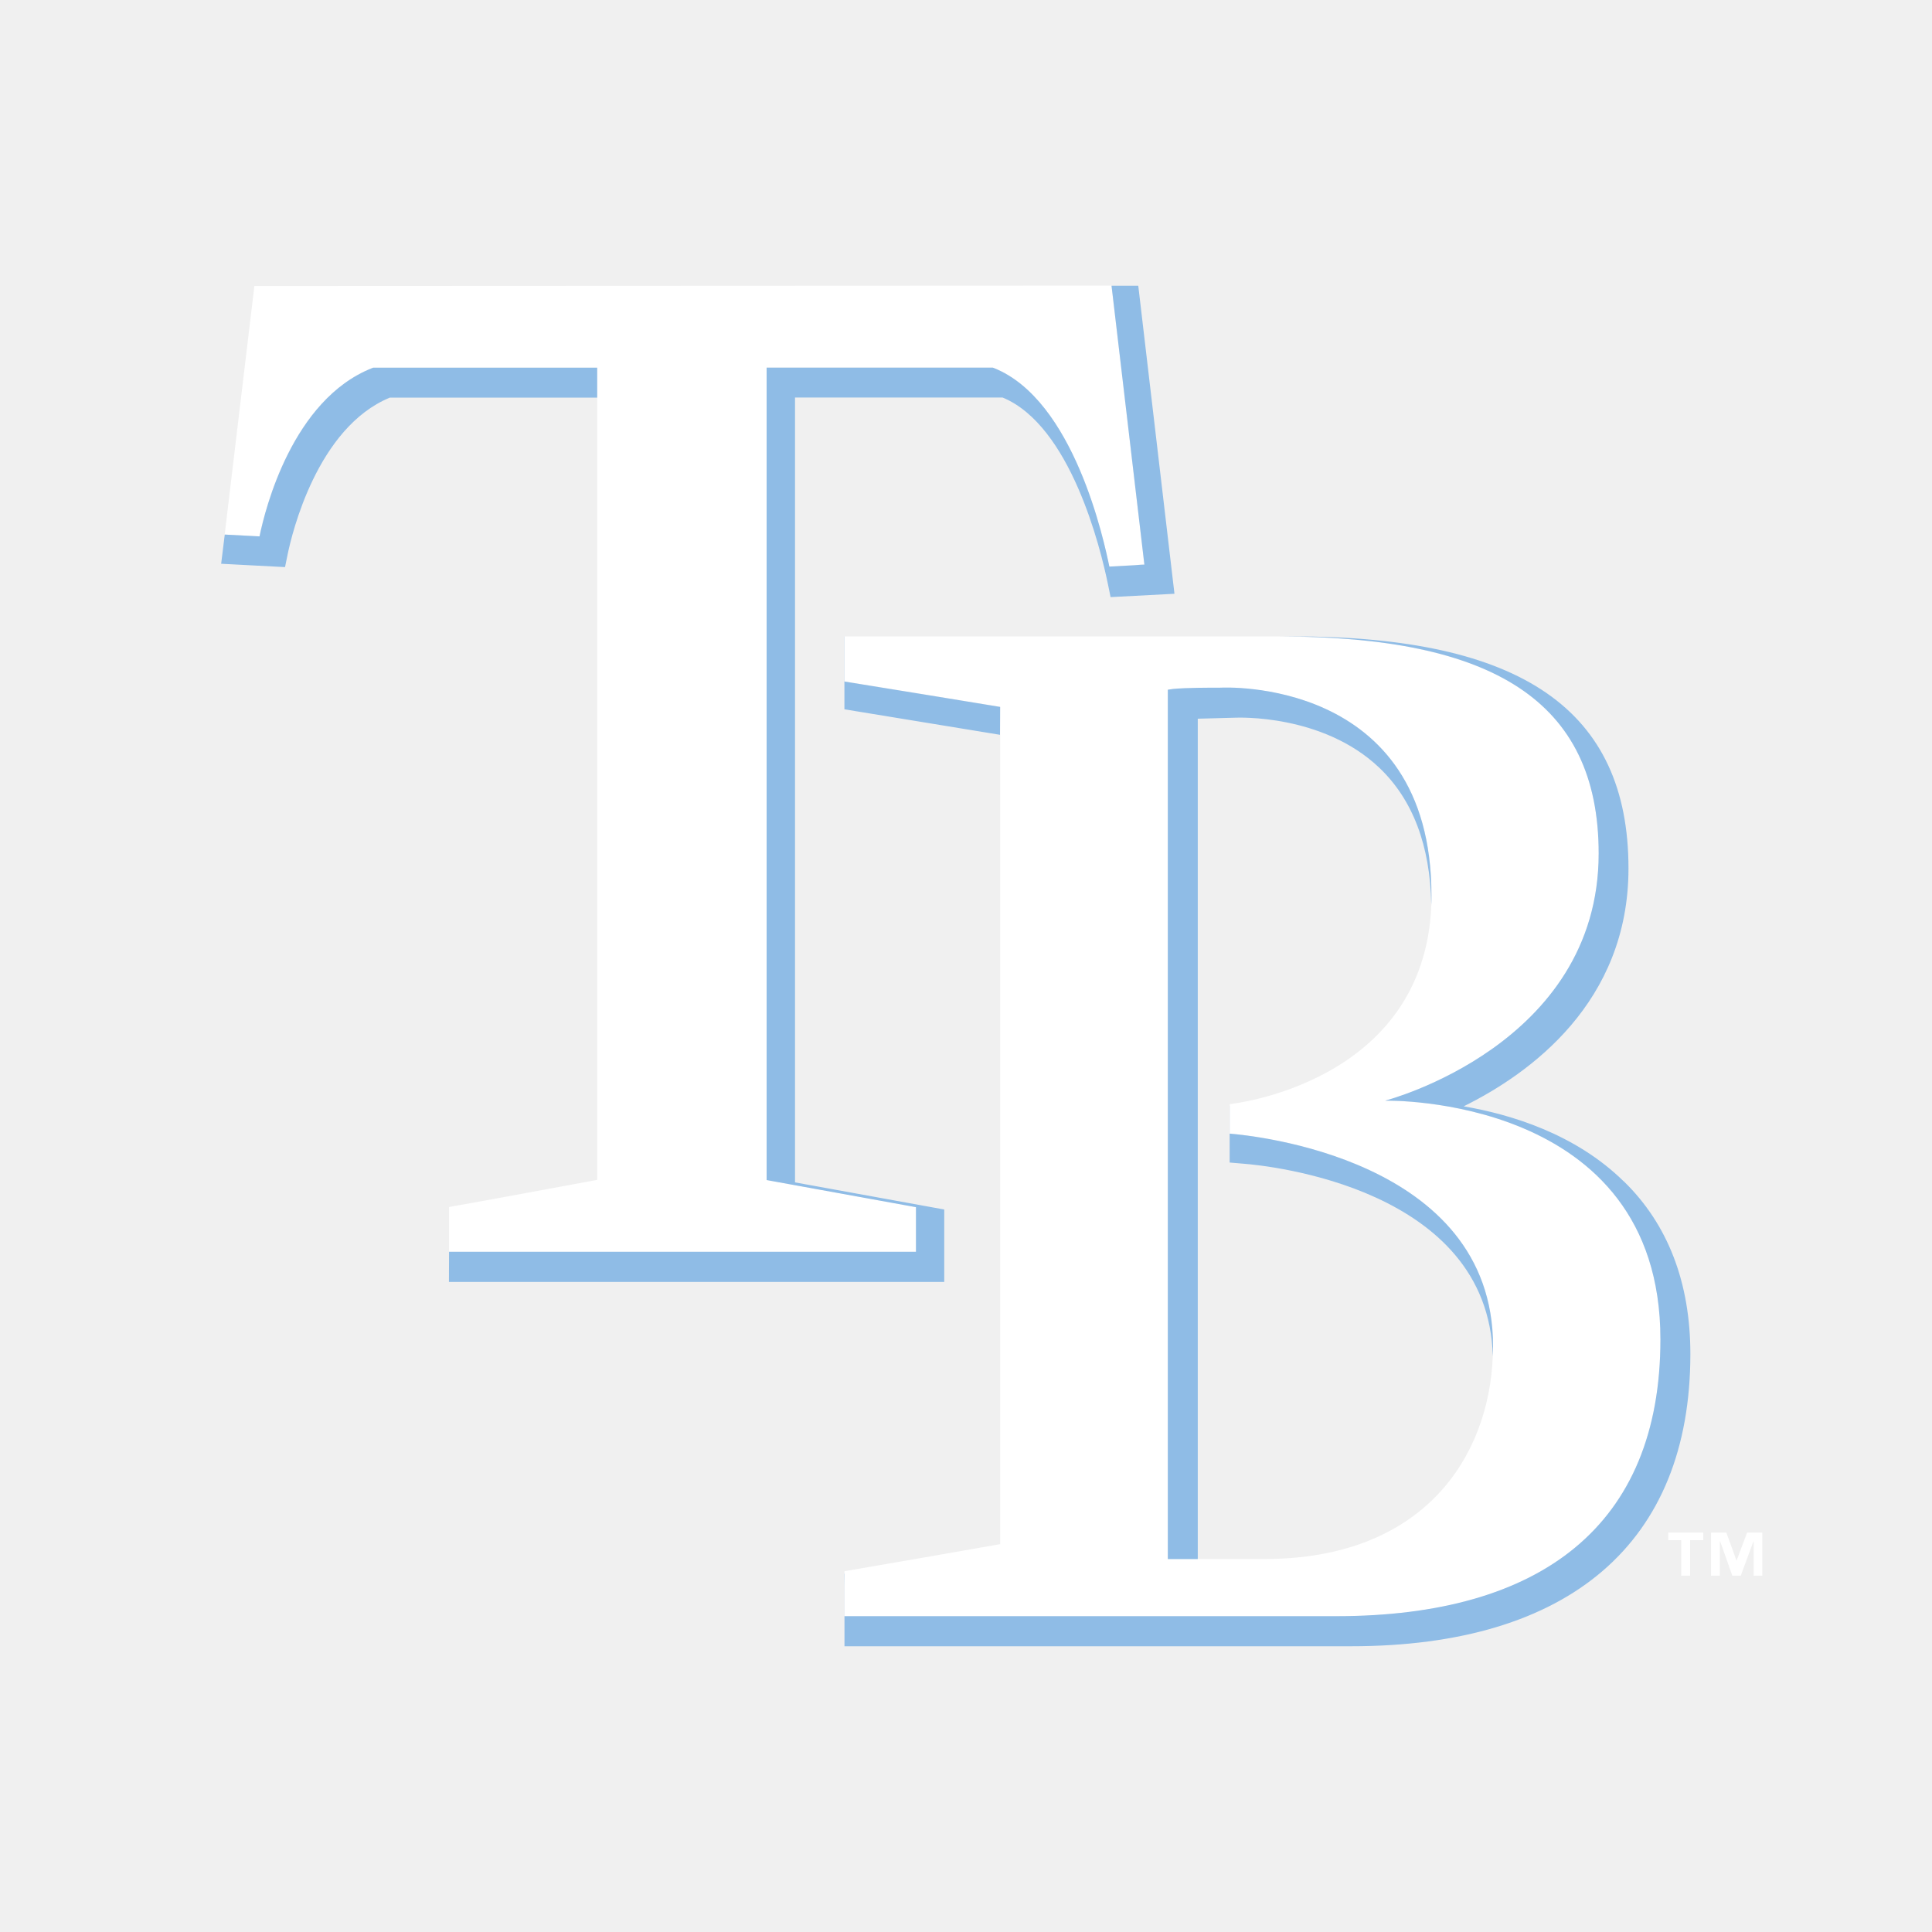
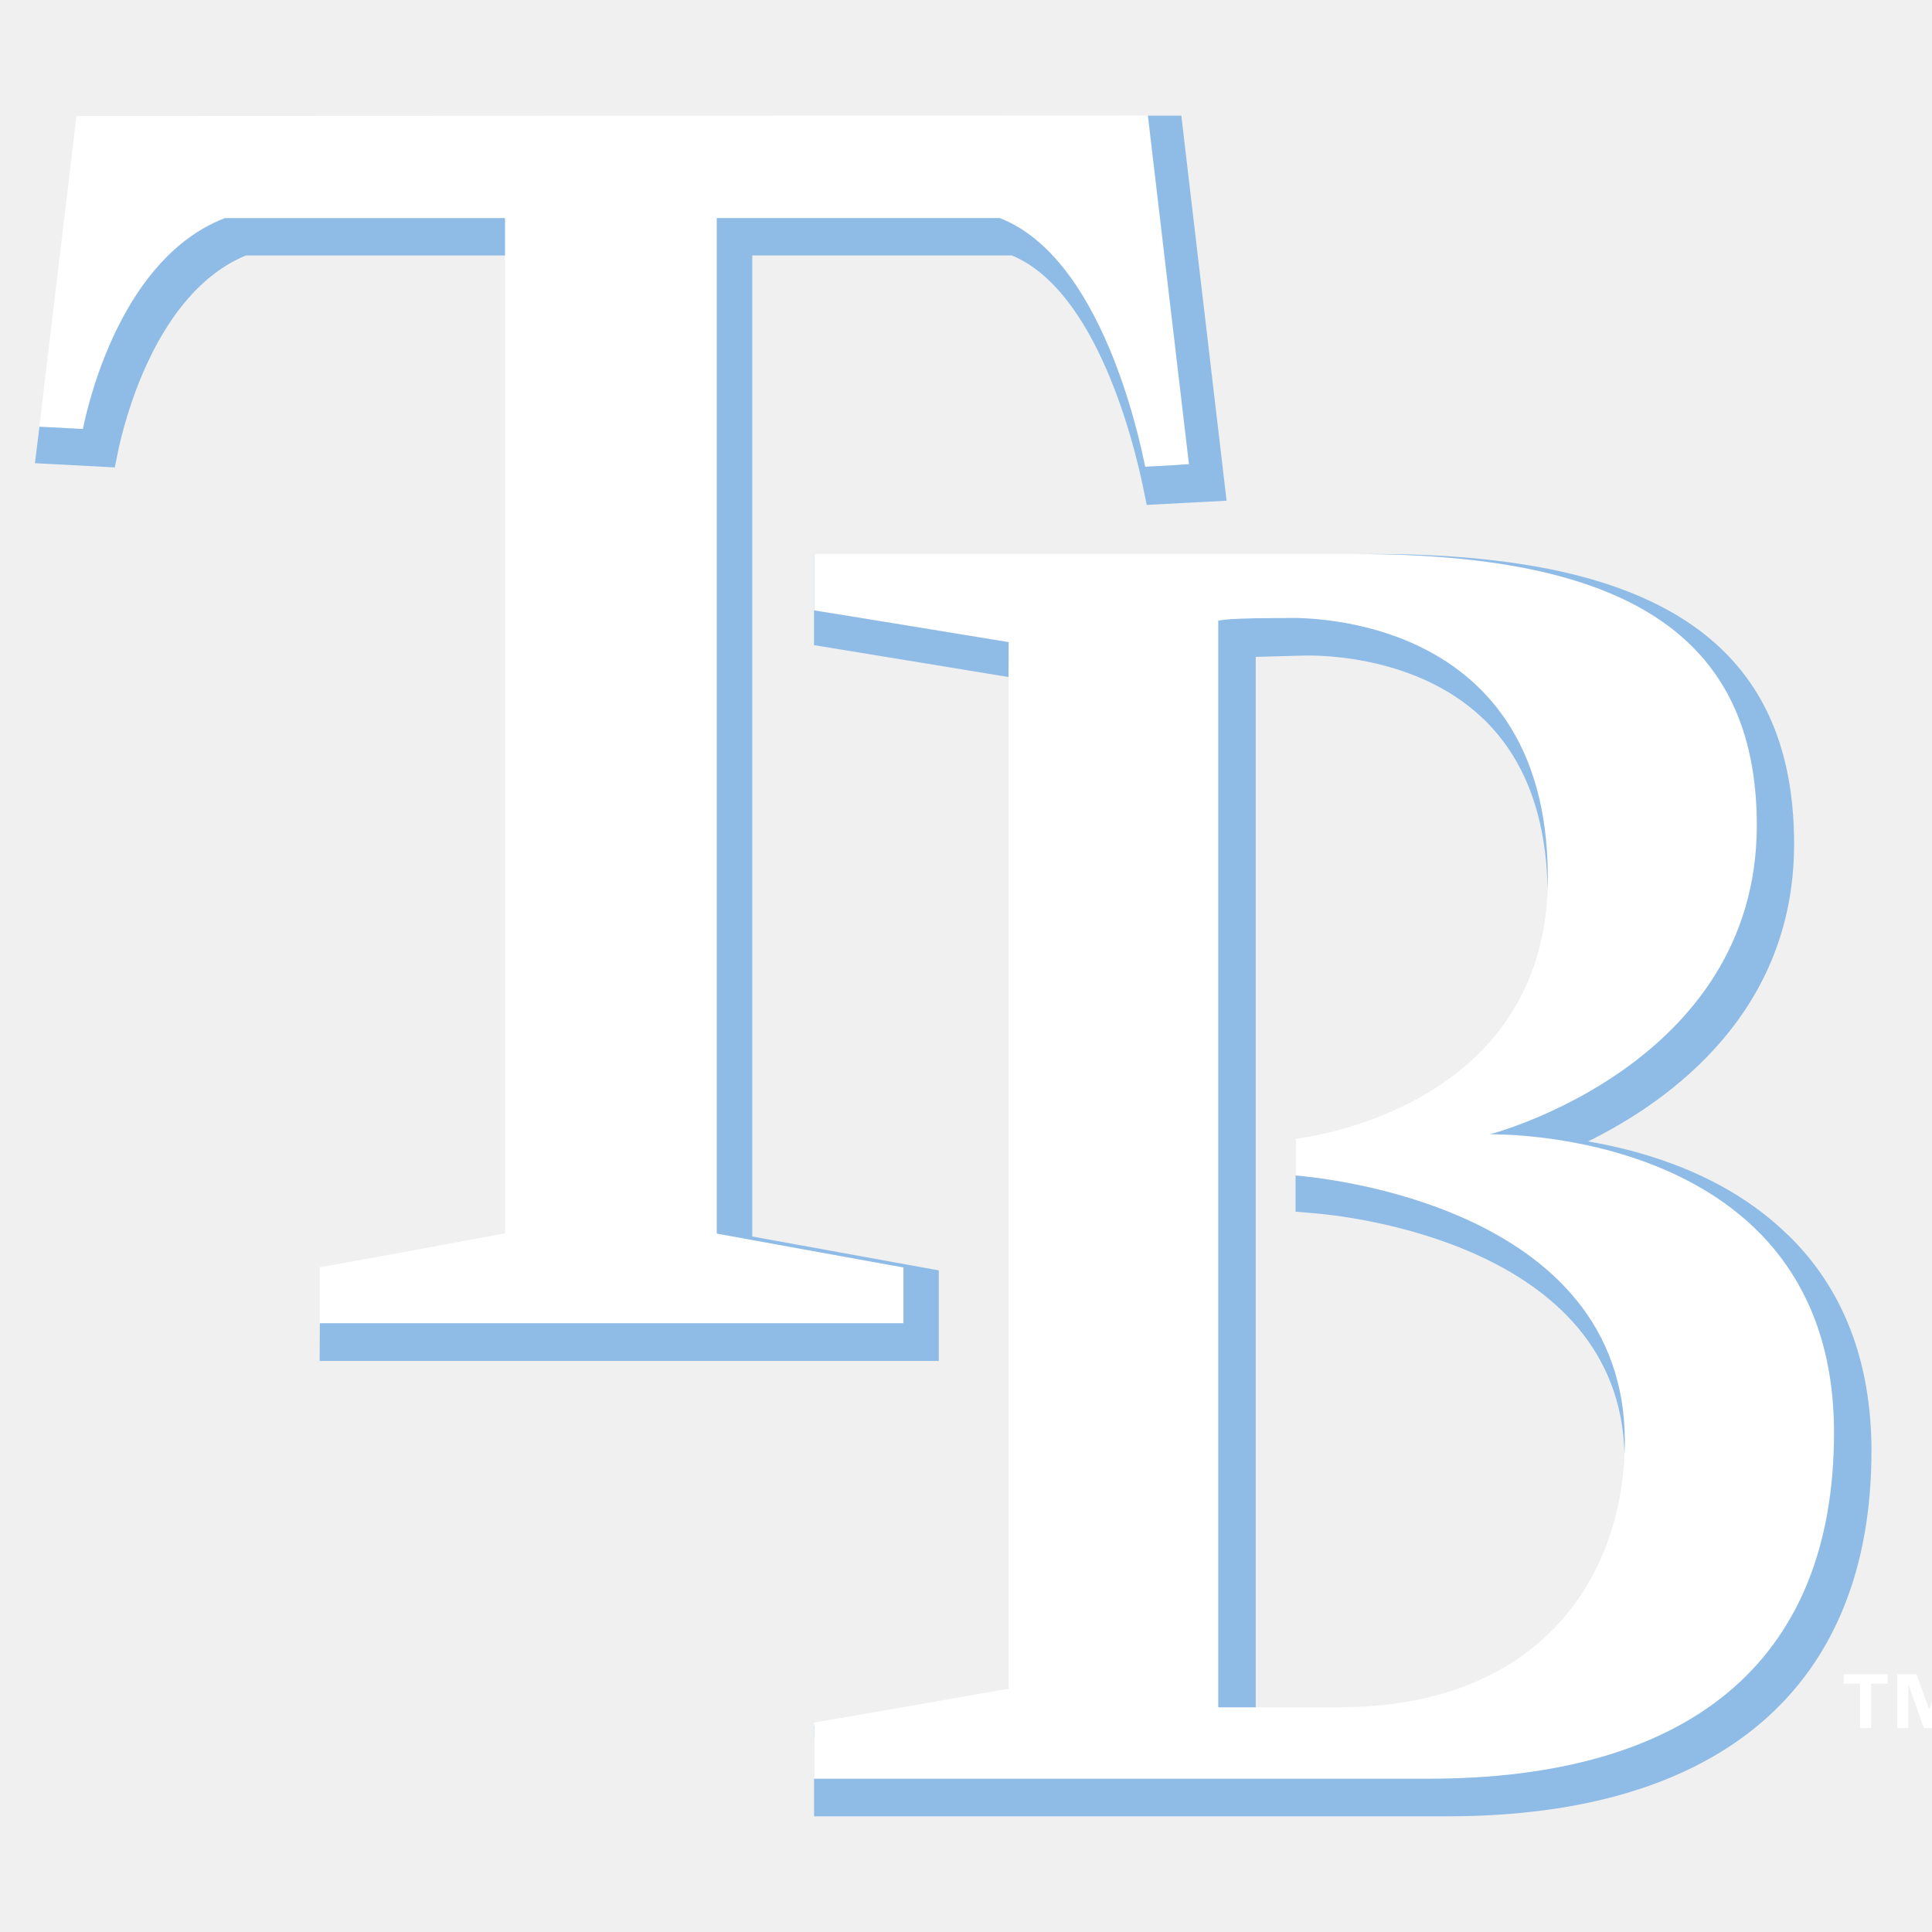
- <svg xmlns="http://www.w3.org/2000/svg" viewBox="0 0 300 300">
+ <svg xmlns="http://www.w3.org/2000/svg" viewBox="30 30 240 240">
  <path fill="#fff" d="M69.73 187.42c1.66-.25 23.01-4.21 23.01-4.21V57.08h-34.8l-.16.06c-12.4 4.9-16.63 21.96-17.47 26.04 0 .03-.02.11-.02.11l-5.4-.3 4.61-38.58 133.09-.06v.02l5.1 43.29-.53.02-1.01.08-3.89.21c-.81-3.9-5.46-25.88-17.94-30.84l-.17-.05h-35.1v126.15s21.74 3.96 23.18 4.21v6.93h-72.5Zm192.71 51.74v5.51h-1.38v-5.51h-2.02v-1.18h5.44v1.18Zm9.87 5.51v-5.33h-.04l-1.96 5.33h-1.32l-1.88-5.33h-.05v5.33h-1.37v-6.69h2.38l1.58 4.36 1.64-4.36h2.36v6.69Zm-141.18 6.29v-6.98c1.41-.22 23.54-4.08 24.15-4.2h.02V109.75s-22.72-3.73-24.16-3.94v-6.99h67.3c.12 0 .23 0 .36.02 32.8.06 49.44 9.85 49.44 33.7 0 29.79-33.1 38.36-33.1 38.36v.03s42.69-1.01 42.69 37.04c0 28.95-18.57 43.01-50.38 43.01h-76.31Zm91.16-111.94c0-34.07-32.7-32.22-32.7-32.22-1.73 0-5.46 0-7.42.19l-.82.12v134.97h15.03c24.53 0 34.81-15.68 35.42-31.5.02-.51.04-1.02.04-1.54 0-29.23-37.65-32.75-40.89-33.02v-4.57s30.25-3.09 31.31-30.96c.02-.48.02-.97.02-1.48Z" />
  <path fill="#8fbce6" d="M92.74 57.1h-34.8l-.16.06c-12.39 4.9-16.62 21.96-17.46 26.04 0 .03-.02.08-.02.09l-5.4-.28-.56 4.53 9.92.52.4-1.96c.67-3.26 4.59-19.71 15.88-24.36h32.19v-4.65Zm88.6 50.01v134.98h14.28-9.63V111.6c2.05-.05 5.9-.16 5.9-.16.27 0 13.45-.6 22.26 7.75 5.22 4.95 7.93 12.1 8.1 21.29.02-.48.02-.97.02-1.48 0-34.07-32.7-32.22-32.7-32.22-1.73 0-5.45 0-7.42.2l-.82.12Zm9.6 64.58v8.83l2.14.18c3.93.3 38.05 3.78 38.72 29.89.02-.51.04-1.02.04-1.54 0-29.23-37.65-32.75-40.89-33.02v-4.33Zm-44.32 16.12s-19.95-3.62-23.17-4.21V61.73h32.24c10.54 4.36 15.19 23.31 16.36 29.03l.4 1.96 9.92-.52-5.62-47.83h-4.15l5.1 43.3-.53.02-1.02.08-3.89.21c-.81-3.92-5.46-25.88-17.95-30.84l-.16-.05h-35.11v126.15s21.75 3.96 23.19 4.21v6.93h-72.5l-.02 4.68h76.91v-11.24Zm8.68-78.04s-22.72-3.73-24.16-3.94v-6.99h-.02v11.3l24.16 3.96.02-4.32Zm96.81 73.65c-7.52-7.37-17.5-10.37-24.83-11.63 10.32-5.1 25.59-16.14 25.59-36.94 0-24.6-16.57-36.03-52.13-36.03h-1.94c32.8.07 49.44 9.86 49.44 33.71 0 29.78-33.1 38.36-33.1 38.36v.02s42.69-.99 42.69 37.06c0 28.94-18.57 42.99-50.38 42.99h-76.31v-6.59h-.03l.02 1.97v9.29h78.64c33.98 0 52.71-16.09 52.71-45.37 0-11.09-3.48-20.16-10.36-26.85" />
</svg>
